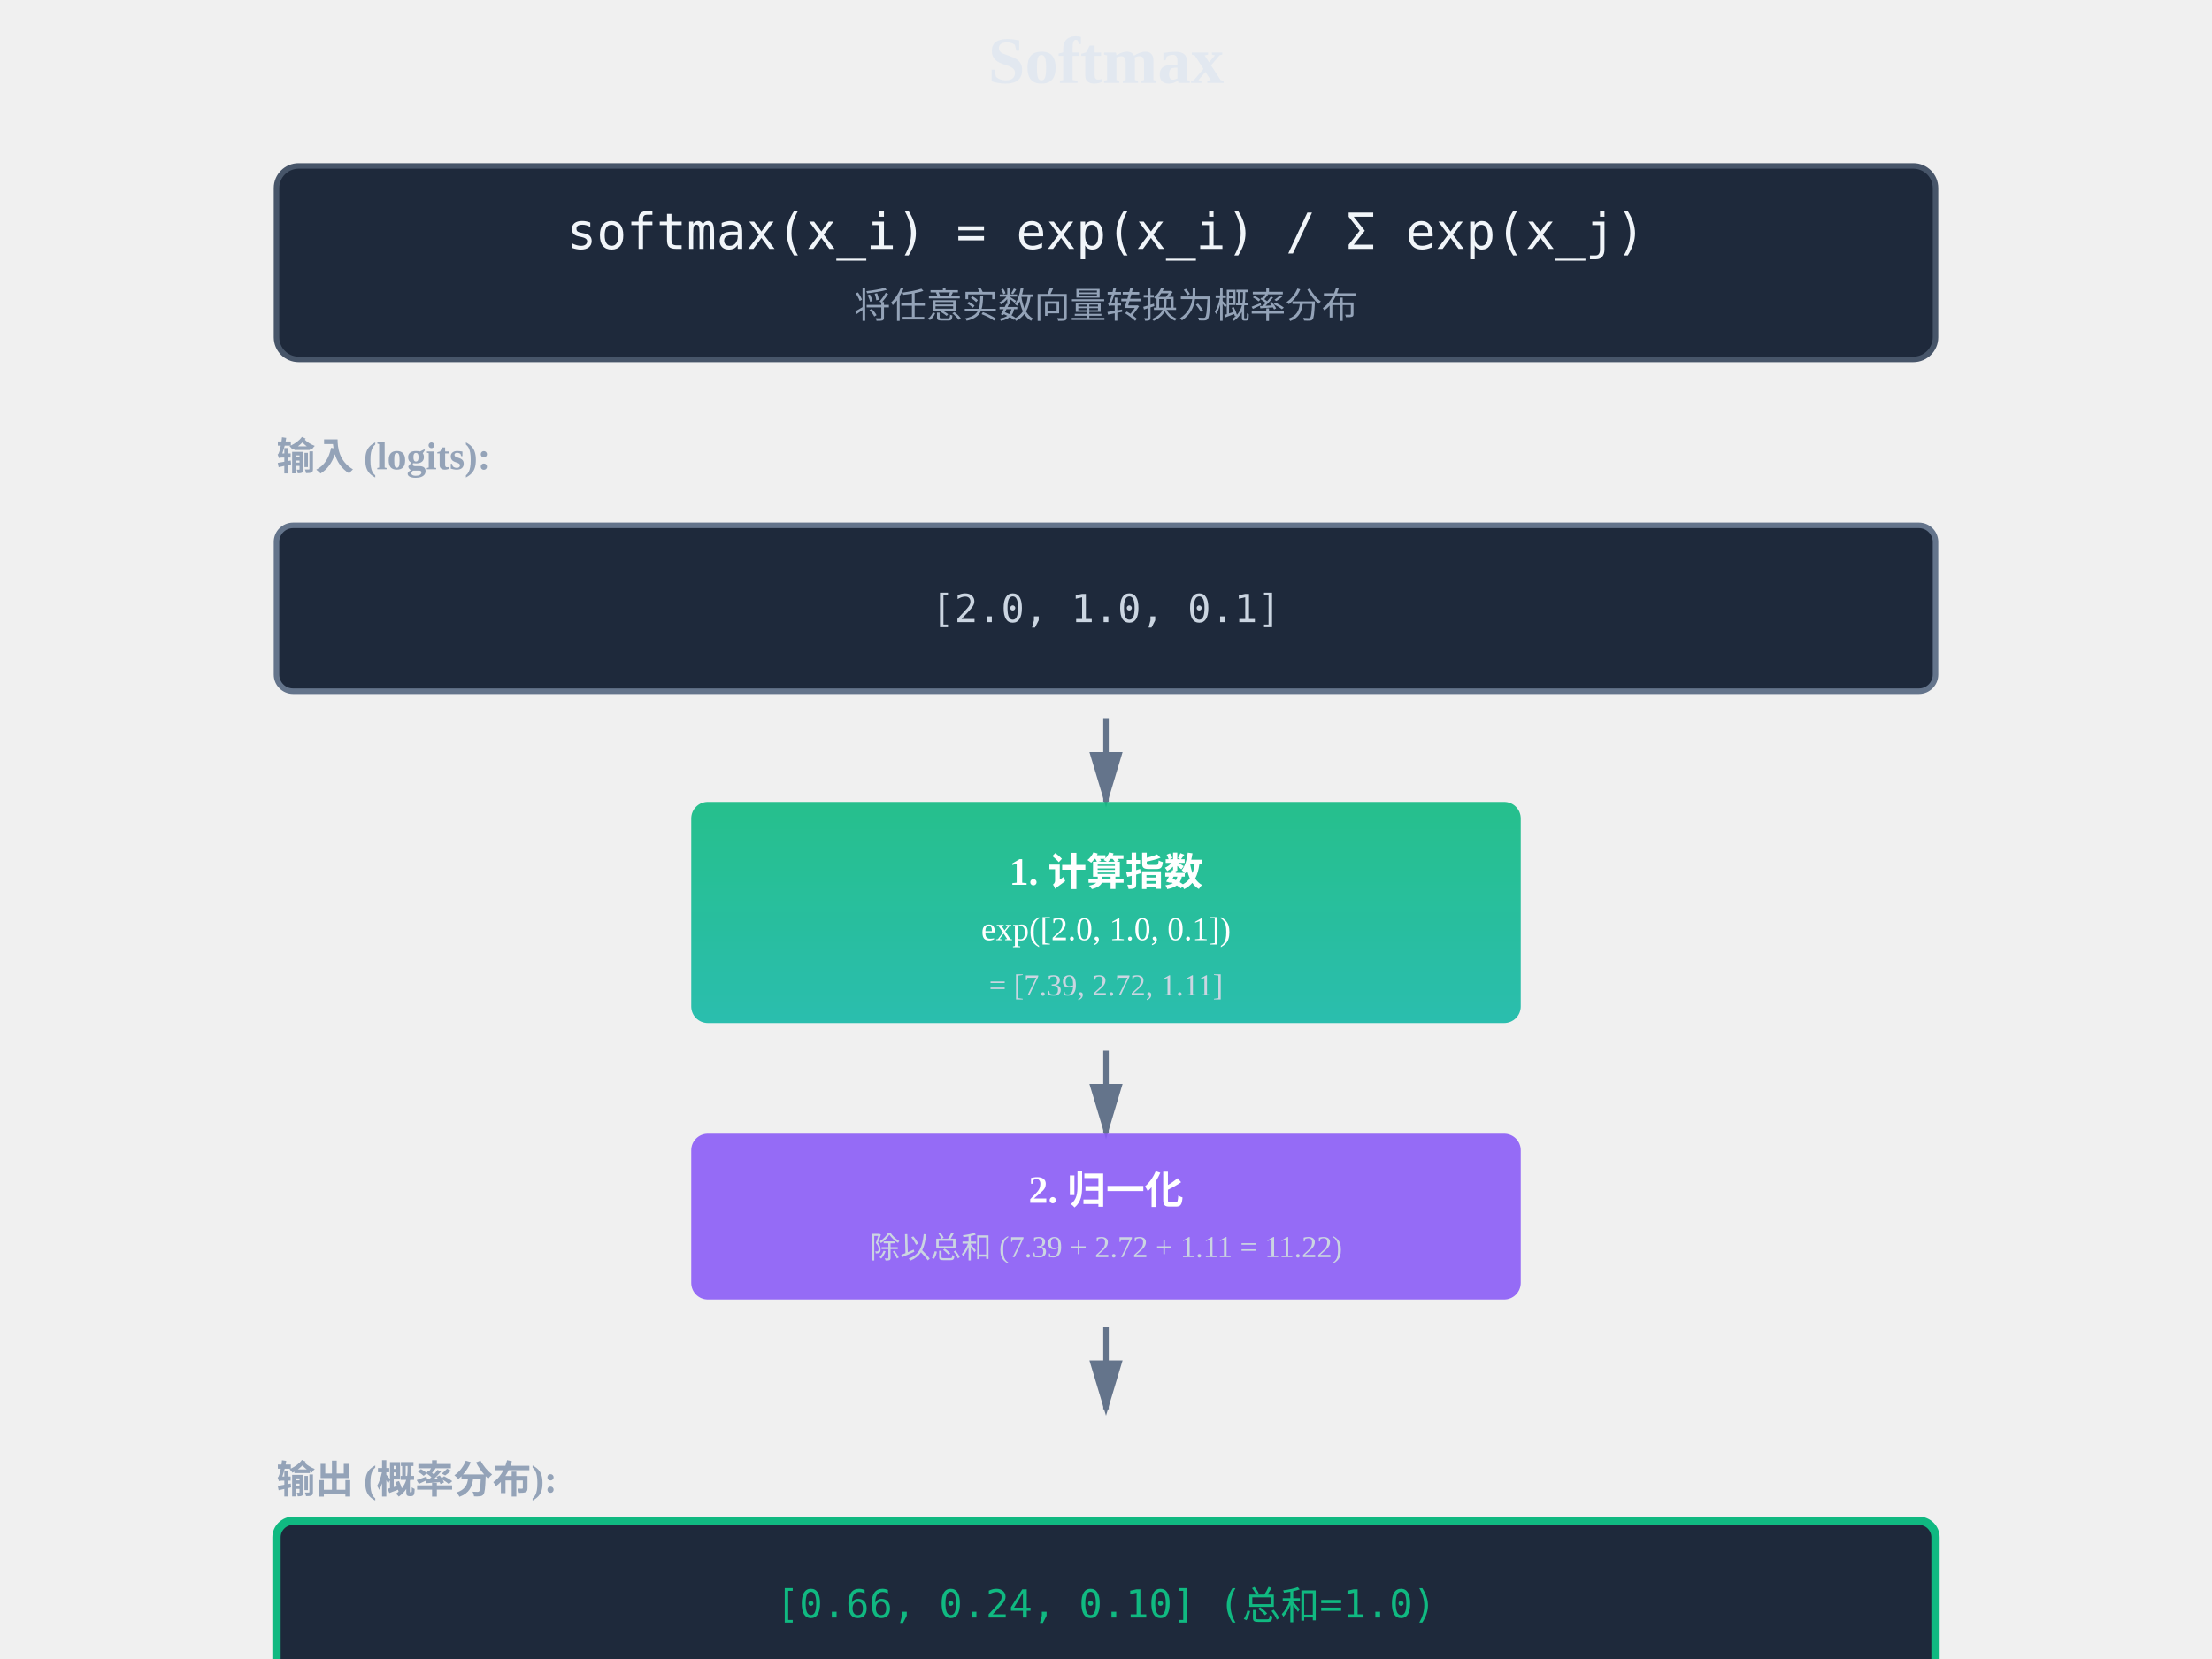
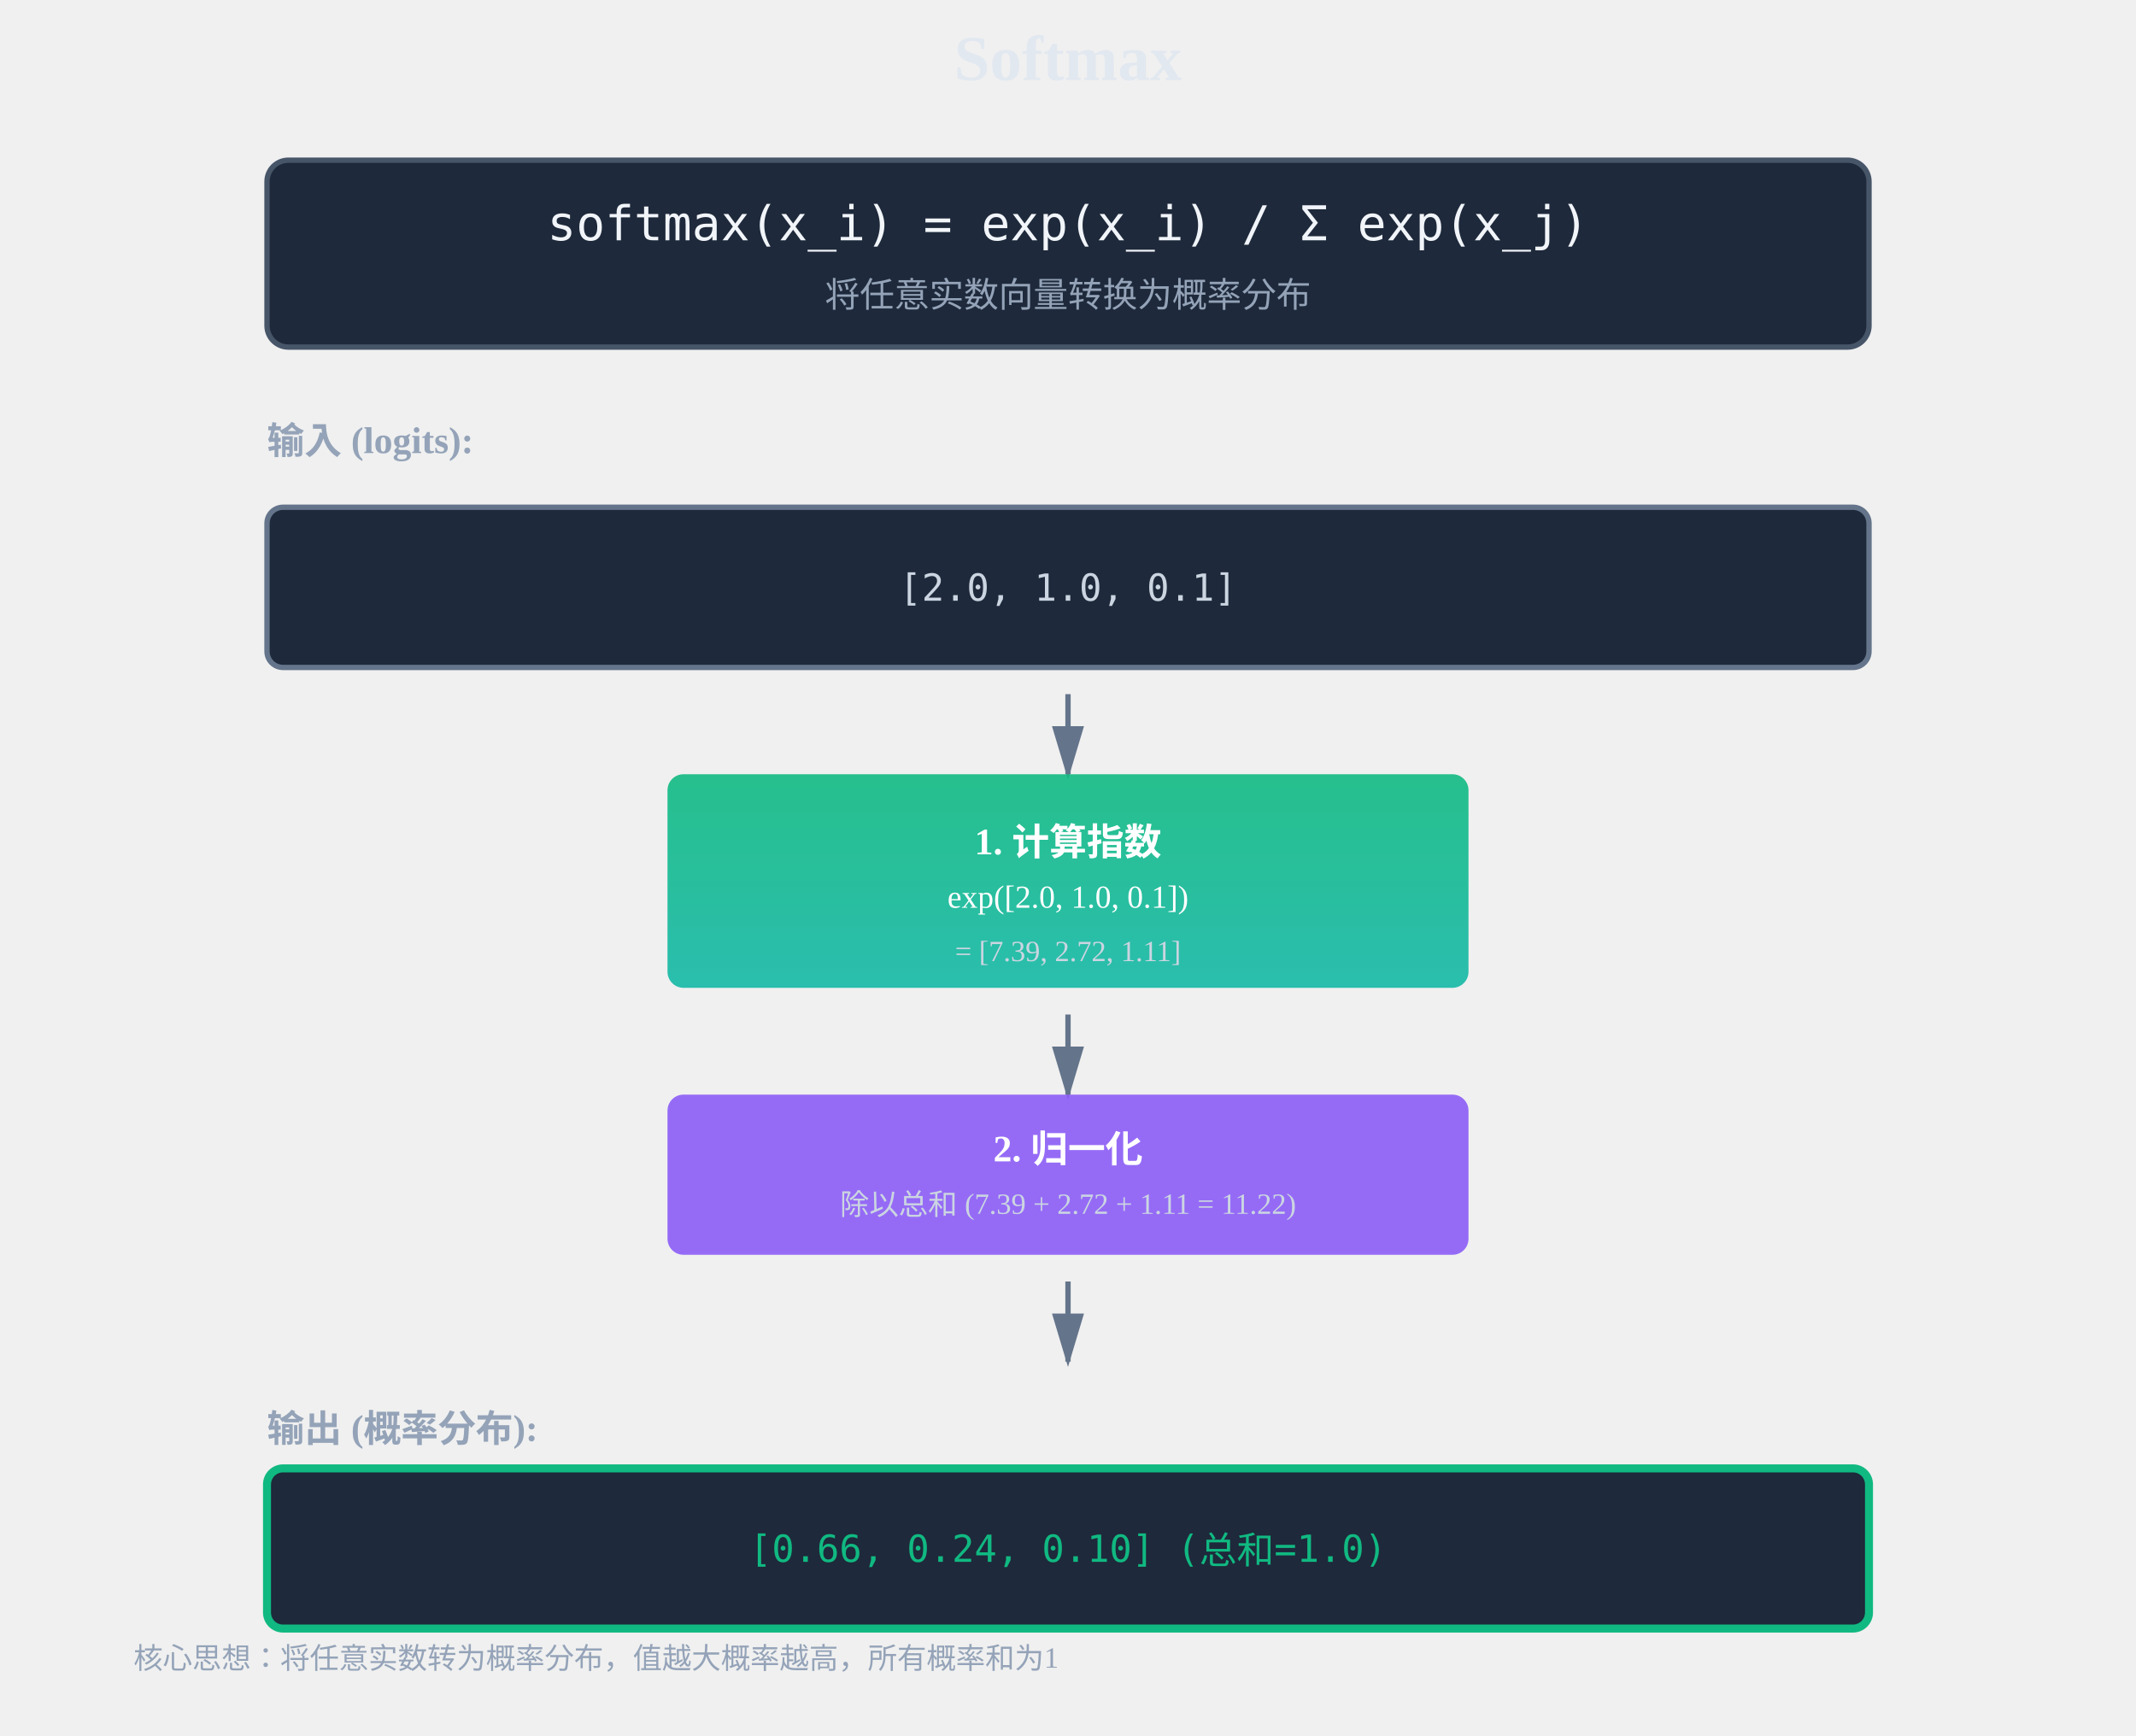
- <svg xmlns="http://www.w3.org/2000/svg" viewBox="0 0 800 600" class="w-full h-auto">
+ <svg xmlns="http://www.w3.org/2000/svg" viewBox="0 0 800 650" class="w-full h-auto">
  <defs>
    <linearGradient id="softmaxGrad" x1="0%" y1="0%" x2="0%" y2="100%">
      <stop offset="0%" style="stop-color:#10b981;stop-opacity:1" />
      <stop offset="100%" style="stop-color:#14b8a6;stop-opacity:1" />
    </linearGradient>
  </defs>
  <text x="400" y="30" text-anchor="middle" fill="#e2e8f0" font-size="24" font-weight="bold">Softmax</text>
  <g data-code-line="1,2,3">
    <rect x="100" y="60" width="600" height="70" rx="8" fill="#1e293b" stroke="#475569" stroke-width="2" />
    <text x="400" y="90" text-anchor="middle" fill="#f1f5f9" font-size="18" font-family="monospace">softmax(x_i) = exp(x_i) / Σ exp(x_j)</text>
    <text x="400" y="115" text-anchor="middle" fill="#94a3b8" font-size="13">将任意实数向量转换为概率分布</text>
  </g>
  <g data-code-line="4,5,6">
    <text x="100" y="170" fill="#94a3b8" font-size="14" font-weight="bold">输入 (logits):</text>
    <rect x="100" y="190" width="600" height="60" rx="6" fill="#1e293b" stroke="#64748b" stroke-width="2" />
    <text x="400" y="225" text-anchor="middle" fill="#cbd5e1" font-size="14" font-family="monospace">[2.0, 1.0, 0.1]</text>
  </g>
  <g data-code-line="7,8,9">
    <path d="M 400 260 L 400 290" stroke="#64748b" stroke-width="2" marker-end="url(#arrow)" />
    <rect x="250" y="290" width="300" height="80" rx="6" fill="url(#softmaxGrad)" opacity="0.9" />
    <text x="400" y="320" text-anchor="middle" fill="#ffffff" font-size="14" font-weight="bold">1. 计算指数</text>
    <text x="400" y="340" text-anchor="middle" fill="#ffffff" font-size="12">exp([2.0, 1.0, 0.1])</text>
    <text x="400" y="360" text-anchor="middle" fill="#cbd5e1" font-size="11">= [7.39, 2.72, 1.11]</text>
  </g>
  <g data-code-line="10,11">
    <path d="M 400 380 L 400 410" stroke="#64748b" stroke-width="2" marker-end="url(#arrow)" />
    <rect x="250" y="410" width="300" height="60" rx="6" fill="#8b5cf6" opacity="0.9" />
    <text x="400" y="435" text-anchor="middle" fill="#ffffff" font-size="14" font-weight="bold">2. 归一化</text>
    <text x="400" y="455" text-anchor="middle" fill="#cbd5e1" font-size="11">除以总和 (7.39 + 2.72 + 1.11 = 11.22)</text>
  </g>
  <g data-code-line="12,13">
    <path d="M 400 480 L 400 510" stroke="#64748b" stroke-width="2" marker-end="url(#arrow)" />
    <text x="100" y="540" fill="#94a3b8" font-size="14" font-weight="bold">输出 (概率分布):</text>
    <rect x="100" y="550" width="600" height="60" rx="6" fill="#1e293b" stroke="#10b981" stroke-width="3" />
    <text x="400" y="585" text-anchor="middle" fill="#10b981" font-size="14" font-family="monospace">[0.66, 0.24, 0.10]  (总和=1.0)</text>
  </g>
  <g transform="translate(50, 625)">
    <text x="0" y="0" fill="#94a3b8" font-size="11">核心思想：将任意实数转为概率分布，值越大概率越高，所有概率和为1</text>
  </g>
  <defs>
    <marker id="arrow" markerWidth="10" markerHeight="10" refX="9" refY="3" orient="auto">
      <polygon points="0 0, 10 3, 0 6" fill="#64748b" />
    </marker>
  </defs>
</svg>
